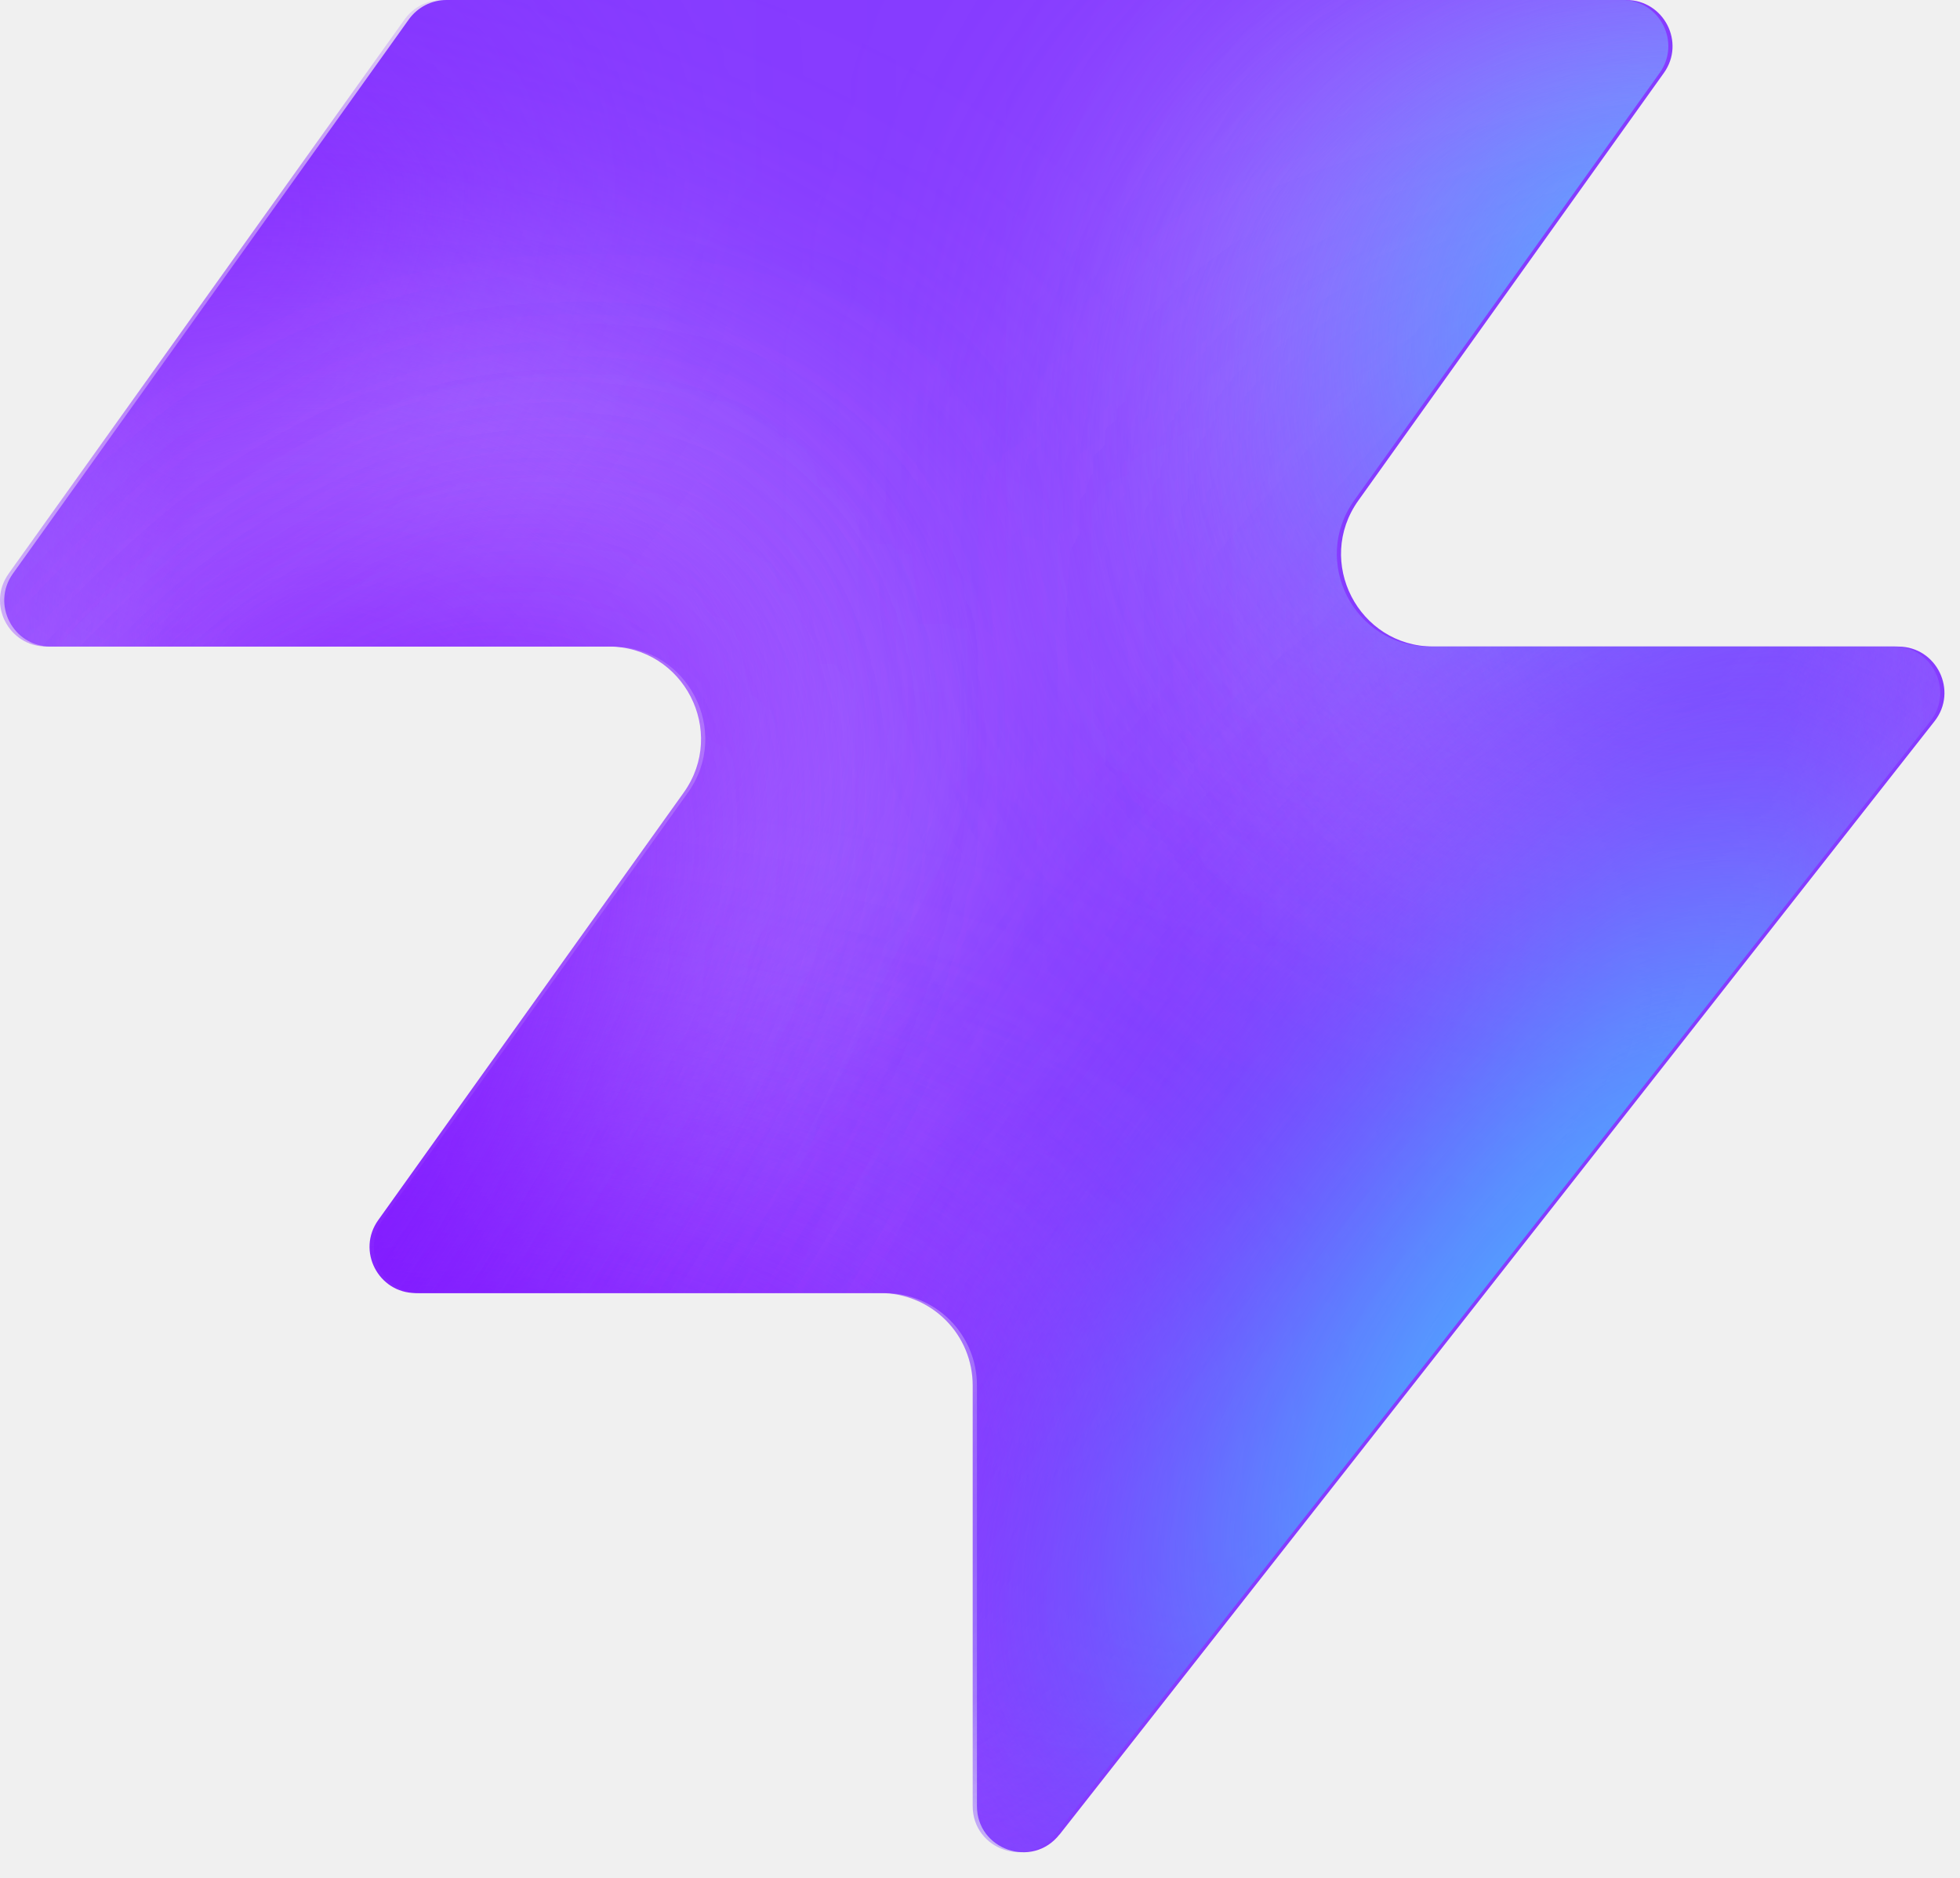
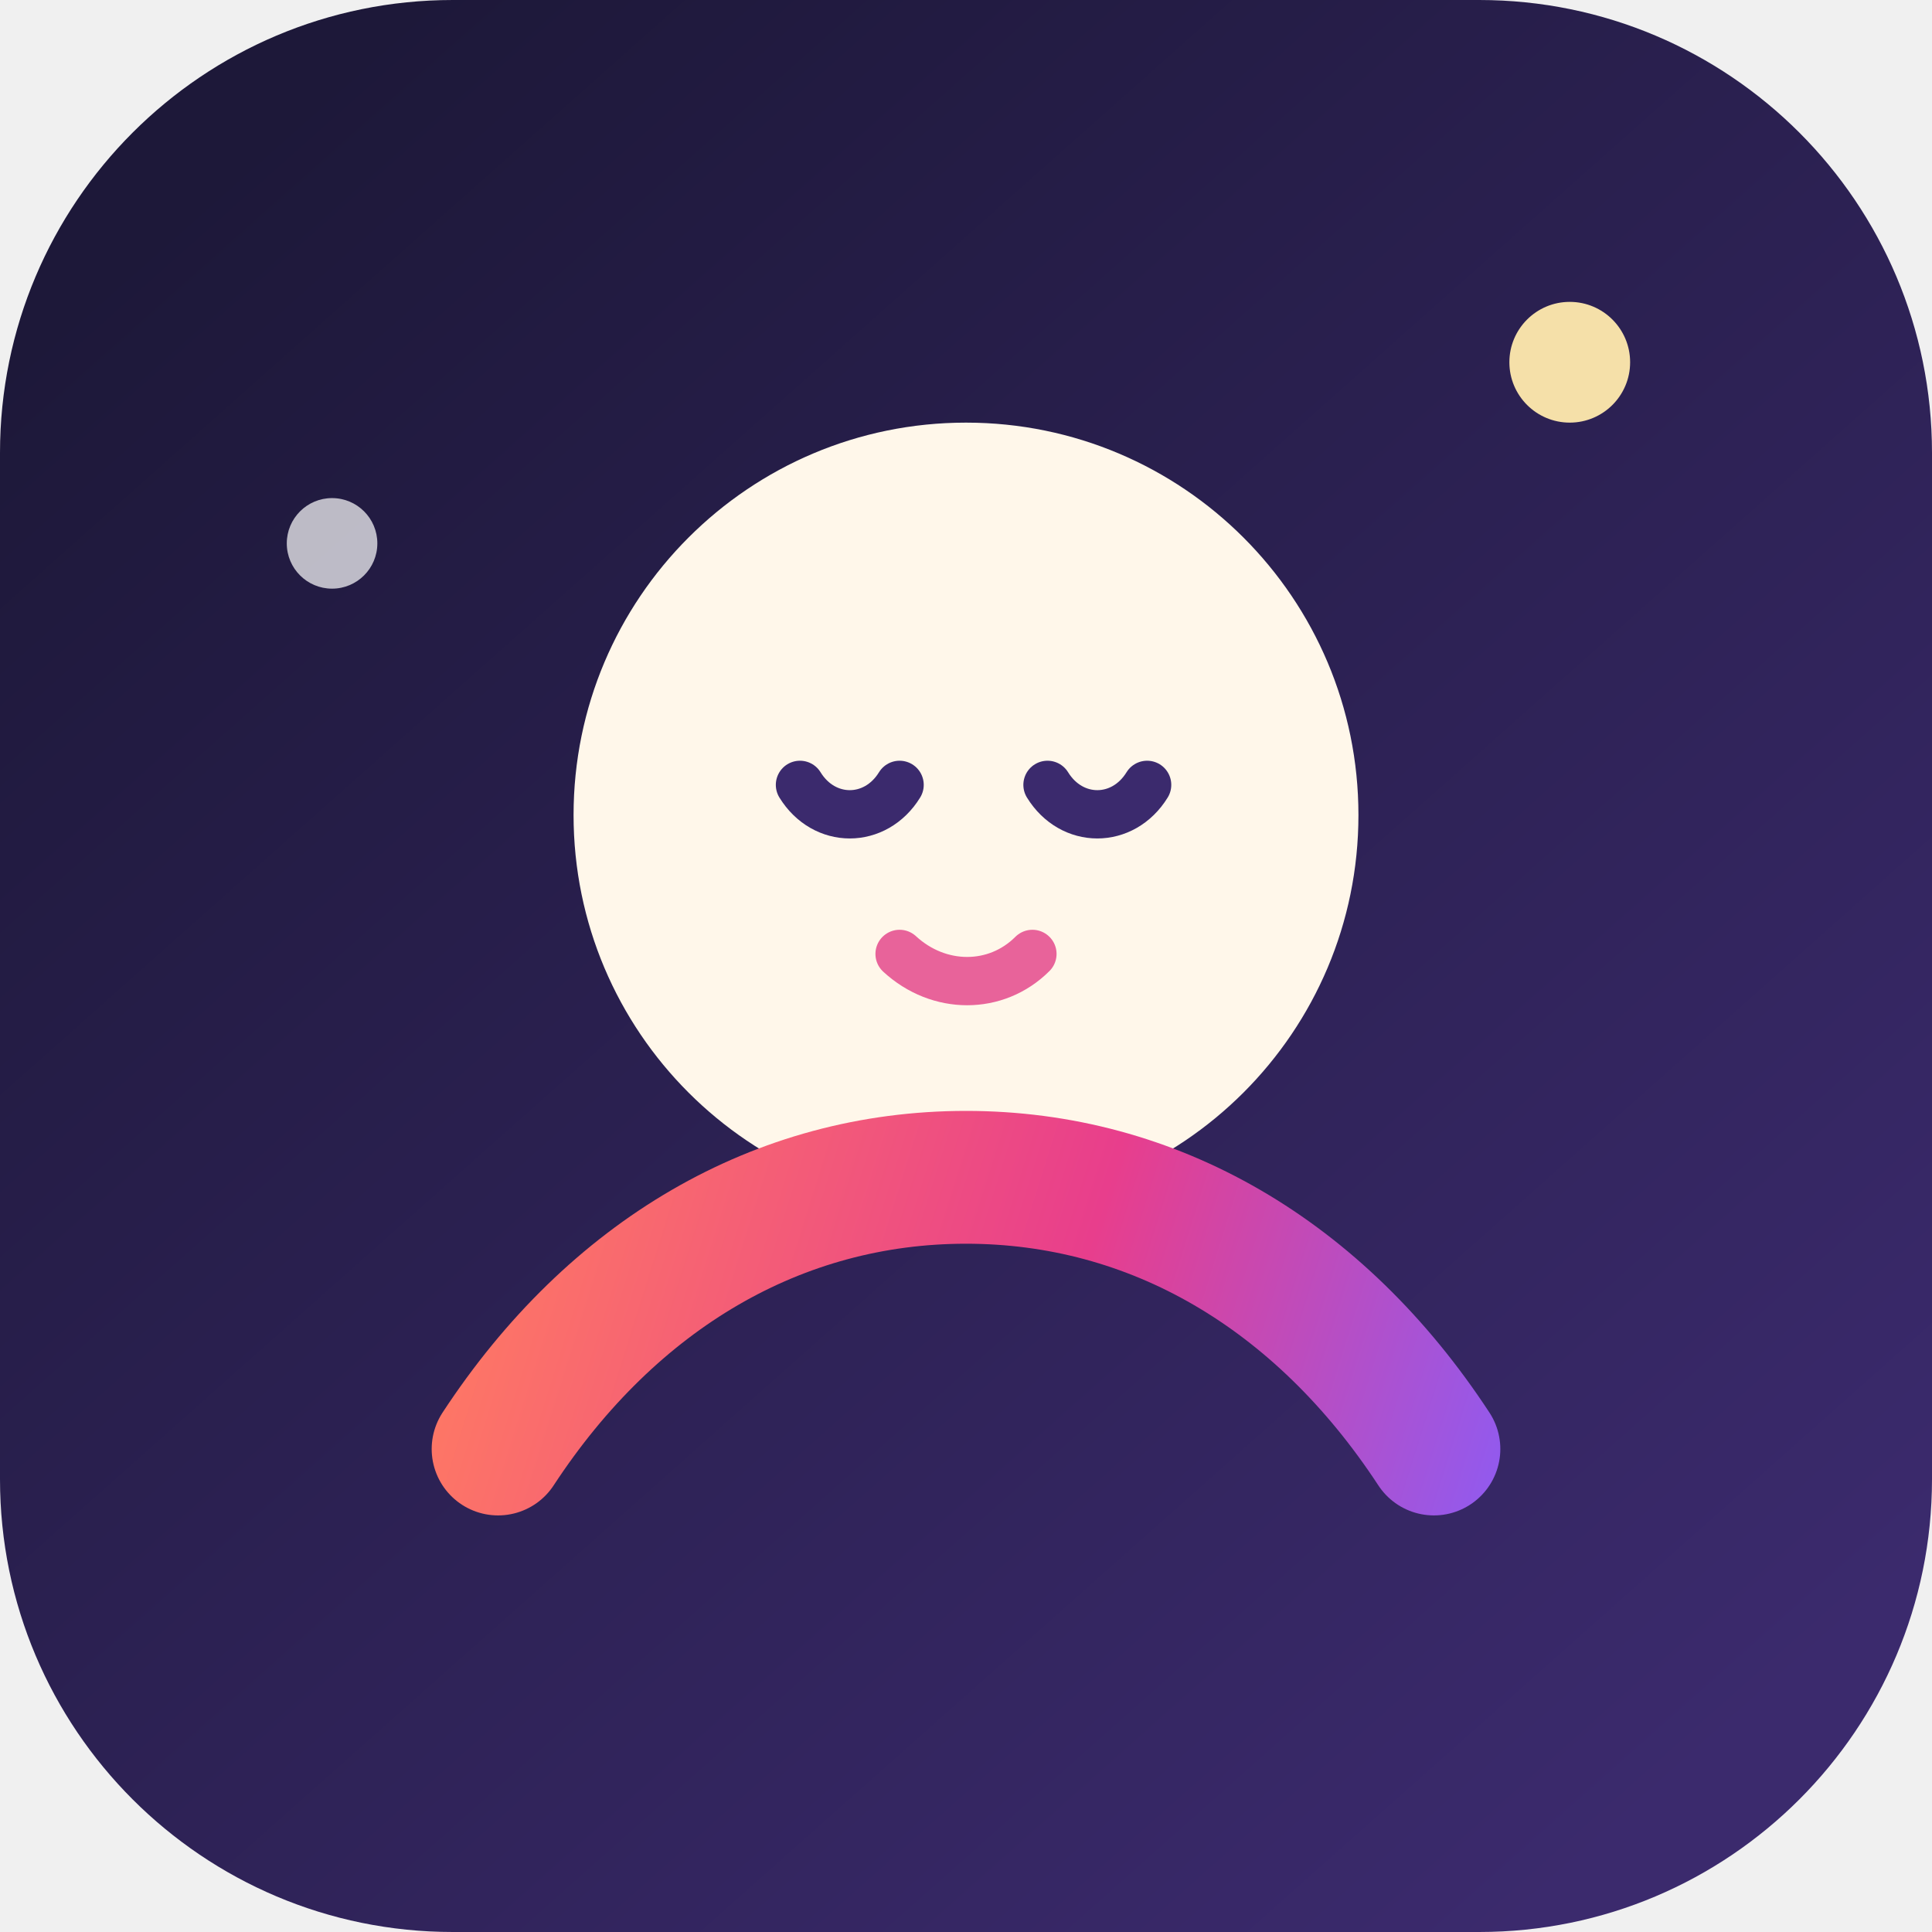
- <svg xmlns="http://www.w3.org/2000/svg" width="48" height="46" fill="none" viewBox="0 0 48 46">
-   <path fill="#863bff" d="M25.946 44.938c-.664.845-2.021.375-2.021-.698V33.937a2.26 2.26 0 0 0-2.262-2.262H10.287c-.92 0-1.456-1.04-.92-1.788l7.48-10.471c1.07-1.497 0-3.578-1.842-3.578H1.237c-.92 0-1.456-1.04-.92-1.788L10.013.474c.214-.297.556-.474.92-.474h28.894c.92 0 1.456 1.04.92 1.788l-7.48 10.471c-1.07 1.498 0 3.579 1.842 3.579h11.377c.943 0 1.473 1.088.89 1.83L25.947 44.94z" style="fill:#863bff;fill:color(display-p3 .525 .23 1);fill-opacity:1" />
-   <mask id="a" width="48" height="46" x="0" y="0" maskUnits="userSpaceOnUse" style="mask-type:alpha">
-     <path fill="#000" d="M25.842 44.938c-.664.844-2.021.375-2.021-.698V33.937a2.26 2.26 0 0 0-2.262-2.262H10.183c-.92 0-1.456-1.04-.92-1.788l7.48-10.471c1.07-1.498 0-3.579-1.842-3.579H1.133c-.92 0-1.456-1.04-.92-1.787L9.91.473c.214-.297.556-.474.92-.474h28.894c.92 0 1.456 1.04.92 1.788l-7.48 10.471c-1.07 1.498 0 3.578 1.842 3.578h11.377c.943 0 1.473 1.088.89 1.832L25.843 44.94z" style="fill:#000;fill-opacity:1" />
-   </mask>
-   <g mask="url(#a)">
-     <g filter="url(#b)">
-       <ellipse cx="5.508" cy="14.704" fill="#ede6ff" rx="5.508" ry="14.704" style="fill:#ede6ff;fill:color(display-p3 .927 .903 1);fill-opacity:1" transform="matrix(.00324 1 1 -.00324 -4.47 31.516)" />
-     </g>
-     <g filter="url(#c)">
-       <ellipse cx="10.399" cy="29.851" fill="#ede6ff" rx="10.399" ry="29.851" style="fill:#ede6ff;fill:color(display-p3 .927 .903 1);fill-opacity:1" transform="matrix(.00324 1 1 -.00324 -39.328 7.883)" />
-     </g>
-     <g filter="url(#d)">
-       <ellipse cx="5.508" cy="30.487" fill="#7e14ff" rx="5.508" ry="30.487" style="fill:#7e14ff;fill:color(display-p3 .492 .077 1);fill-opacity:1" transform="rotate(89.814 -25.913 -14.639)scale(1 -1)" />
-     </g>
-     <g filter="url(#e)">
-       <ellipse cx="5.508" cy="30.599" fill="#7e14ff" rx="5.508" ry="30.599" style="fill:#7e14ff;fill:color(display-p3 .492 .077 1);fill-opacity:1" transform="rotate(89.814 -32.644 -3.334)scale(1 -1)" />
-     </g>
-     <g filter="url(#f)">
-       <ellipse cx="5.508" cy="30.599" fill="#7e14ff" rx="5.508" ry="30.599" style="fill:#7e14ff;fill:color(display-p3 .492 .077 1);fill-opacity:1" transform="matrix(.00324 1 1 -.00324 -34.34 30.47)" />
-     </g>
-     <g filter="url(#g)">
-       <ellipse cx="14.072" cy="22.078" fill="#ede6ff" rx="14.072" ry="22.078" style="fill:#ede6ff;fill:color(display-p3 .927 .903 1);fill-opacity:1" transform="rotate(93.35 24.506 48.493)scale(-1 1)" />
-     </g>
-     <g filter="url(#h)">
-       <ellipse cx="3.47" cy="21.501" fill="#7e14ff" rx="3.47" ry="21.501" style="fill:#7e14ff;fill:color(display-p3 .492 .077 1);fill-opacity:1" transform="rotate(89.009 28.708 47.59)scale(-1 1)" />
-     </g>
-     <g filter="url(#i)">
-       <ellipse cx="3.47" cy="21.501" fill="#7e14ff" rx="3.47" ry="21.501" style="fill:#7e14ff;fill:color(display-p3 .492 .077 1);fill-opacity:1" transform="rotate(89.009 28.708 47.59)scale(-1 1)" />
-     </g>
-     <g filter="url(#j)">
-       <ellipse cx=".387" cy="8.972" fill="#7e14ff" rx="4.407" ry="29.108" style="fill:#7e14ff;fill:color(display-p3 .492 .077 1);fill-opacity:1" transform="rotate(39.51 .387 8.972)" />
-     </g>
-     <g filter="url(#k)">
-       <ellipse cx="47.523" cy="-6.092" fill="#7e14ff" rx="4.407" ry="29.108" style="fill:#7e14ff;fill:color(display-p3 .492 .077 1);fill-opacity:1" transform="rotate(37.892 47.523 -6.092)" />
-     </g>
-     <g filter="url(#l)">
-       <ellipse cx="41.412" cy="6.333" fill="#47bfff" rx="5.971" ry="9.665" style="fill:#47bfff;fill:color(display-p3 .28 .748 1);fill-opacity:1" transform="rotate(37.892 41.412 6.333)" />
-     </g>
-     <g filter="url(#m)">
-       <ellipse cx="-1.879" cy="38.332" fill="#7e14ff" rx="4.407" ry="29.108" style="fill:#7e14ff;fill:color(display-p3 .492 .077 1);fill-opacity:1" transform="rotate(37.892 -1.88 38.332)" />
-     </g>
-     <g filter="url(#n)">
-       <ellipse cx="-1.879" cy="38.332" fill="#7e14ff" rx="4.407" ry="29.108" style="fill:#7e14ff;fill:color(display-p3 .492 .077 1);fill-opacity:1" transform="rotate(37.892 -1.88 38.332)" />
-     </g>
-     <g filter="url(#o)">
-       <ellipse cx="35.651" cy="29.907" fill="#7e14ff" rx="4.407" ry="29.108" style="fill:#7e14ff;fill:color(display-p3 .492 .077 1);fill-opacity:1" transform="rotate(37.892 35.651 29.907)" />
-     </g>
-     <g filter="url(#p)">
-       <ellipse cx="38.418" cy="32.4" fill="#47bfff" rx="5.971" ry="15.297" style="fill:#47bfff;fill:color(display-p3 .28 .748 1);fill-opacity:1" transform="rotate(37.892 38.418 32.4)" />
-     </g>
-   </g>
+ <svg xmlns="http://www.w3.org/2000/svg" viewBox="0 0 64 64" role="img" aria-label="Baby Feeding Tracker">
  <defs>
-     <filter id="b" width="60.045" height="41.654" x="-19.77" y="16.149" color-interpolation-filters="sRGB" filterUnits="userSpaceOnUse">
-       <feFlood flood-opacity="0" result="BackgroundImageFix" />
-       <feBlend in="SourceGraphic" in2="BackgroundImageFix" result="shape" />
-       <feGaussianBlur result="effect1_foregroundBlur_2002_17158" stdDeviation="7.659" />
-     </filter>
-     <filter id="c" width="90.34" height="51.437" x="-54.613" y="-7.533" color-interpolation-filters="sRGB" filterUnits="userSpaceOnUse">
-       <feFlood flood-opacity="0" result="BackgroundImageFix" />
-       <feBlend in="SourceGraphic" in2="BackgroundImageFix" result="shape" />
-       <feGaussianBlur result="effect1_foregroundBlur_2002_17158" stdDeviation="7.659" />
-     </filter>
-     <filter id="d" width="79.355" height="29.4" x="-49.64" y="2.03" color-interpolation-filters="sRGB" filterUnits="userSpaceOnUse">
-       <feFlood flood-opacity="0" result="BackgroundImageFix" />
-       <feBlend in="SourceGraphic" in2="BackgroundImageFix" result="shape" />
-       <feGaussianBlur result="effect1_foregroundBlur_2002_17158" stdDeviation="4.596" />
-     </filter>
-     <filter id="e" width="79.579" height="29.4" x="-45.045" y="20.029" color-interpolation-filters="sRGB" filterUnits="userSpaceOnUse">
-       <feFlood flood-opacity="0" result="BackgroundImageFix" />
-       <feBlend in="SourceGraphic" in2="BackgroundImageFix" result="shape" />
-       <feGaussianBlur result="effect1_foregroundBlur_2002_17158" stdDeviation="4.596" />
-     </filter>
-     <filter id="f" width="79.579" height="29.4" x="-43.513" y="21.178" color-interpolation-filters="sRGB" filterUnits="userSpaceOnUse">
-       <feFlood flood-opacity="0" result="BackgroundImageFix" />
-       <feBlend in="SourceGraphic" in2="BackgroundImageFix" result="shape" />
-       <feGaussianBlur result="effect1_foregroundBlur_2002_17158" stdDeviation="4.596" />
-     </filter>
-     <filter id="g" width="74.749" height="58.852" x="15.756" y="-17.901" color-interpolation-filters="sRGB" filterUnits="userSpaceOnUse">
-       <feFlood flood-opacity="0" result="BackgroundImageFix" />
-       <feBlend in="SourceGraphic" in2="BackgroundImageFix" result="shape" />
-       <feGaussianBlur result="effect1_foregroundBlur_2002_17158" stdDeviation="7.659" />
-     </filter>
-     <filter id="h" width="61.377" height="25.362" x="23.548" y="2.284" color-interpolation-filters="sRGB" filterUnits="userSpaceOnUse">
-       <feFlood flood-opacity="0" result="BackgroundImageFix" />
-       <feBlend in="SourceGraphic" in2="BackgroundImageFix" result="shape" />
-       <feGaussianBlur result="effect1_foregroundBlur_2002_17158" stdDeviation="4.596" />
-     </filter>
-     <filter id="i" width="61.377" height="25.362" x="23.548" y="2.284" color-interpolation-filters="sRGB" filterUnits="userSpaceOnUse">
-       <feFlood flood-opacity="0" result="BackgroundImageFix" />
-       <feBlend in="SourceGraphic" in2="BackgroundImageFix" result="shape" />
-       <feGaussianBlur result="effect1_foregroundBlur_2002_17158" stdDeviation="4.596" />
-     </filter>
-     <filter id="j" width="56.045" height="63.649" x="-27.636" y="-22.853" color-interpolation-filters="sRGB" filterUnits="userSpaceOnUse">
-       <feFlood flood-opacity="0" result="BackgroundImageFix" />
-       <feBlend in="SourceGraphic" in2="BackgroundImageFix" result="shape" />
-       <feGaussianBlur result="effect1_foregroundBlur_2002_17158" stdDeviation="4.596" />
-     </filter>
-     <filter id="k" width="54.814" height="64.646" x="20.116" y="-38.415" color-interpolation-filters="sRGB" filterUnits="userSpaceOnUse">
-       <feFlood flood-opacity="0" result="BackgroundImageFix" />
-       <feBlend in="SourceGraphic" in2="BackgroundImageFix" result="shape" />
-       <feGaussianBlur result="effect1_foregroundBlur_2002_17158" stdDeviation="4.596" />
-     </filter>
-     <filter id="l" width="33.541" height="35.313" x="24.641" y="-11.323" color-interpolation-filters="sRGB" filterUnits="userSpaceOnUse">
-       <feFlood flood-opacity="0" result="BackgroundImageFix" />
-       <feBlend in="SourceGraphic" in2="BackgroundImageFix" result="shape" />
-       <feGaussianBlur result="effect1_foregroundBlur_2002_17158" stdDeviation="4.596" />
-     </filter>
-     <filter id="m" width="54.814" height="64.646" x="-29.286" y="6.009" color-interpolation-filters="sRGB" filterUnits="userSpaceOnUse">
-       <feFlood flood-opacity="0" result="BackgroundImageFix" />
-       <feBlend in="SourceGraphic" in2="BackgroundImageFix" result="shape" />
-       <feGaussianBlur result="effect1_foregroundBlur_2002_17158" stdDeviation="4.596" />
-     </filter>
-     <filter id="n" width="54.814" height="64.646" x="-29.286" y="6.009" color-interpolation-filters="sRGB" filterUnits="userSpaceOnUse">
-       <feFlood flood-opacity="0" result="BackgroundImageFix" />
-       <feBlend in="SourceGraphic" in2="BackgroundImageFix" result="shape" />
-       <feGaussianBlur result="effect1_foregroundBlur_2002_17158" stdDeviation="4.596" />
-     </filter>
-     <filter id="o" width="54.814" height="64.646" x="8.244" y="-2.416" color-interpolation-filters="sRGB" filterUnits="userSpaceOnUse">
-       <feFlood flood-opacity="0" result="BackgroundImageFix" />
-       <feBlend in="SourceGraphic" in2="BackgroundImageFix" result="shape" />
-       <feGaussianBlur result="effect1_foregroundBlur_2002_17158" stdDeviation="4.596" />
-     </filter>
-     <filter id="p" width="39.409" height="43.623" x="18.713" y="10.588" color-interpolation-filters="sRGB" filterUnits="userSpaceOnUse">
-       <feFlood flood-opacity="0" result="BackgroundImageFix" />
-       <feBlend in="SourceGraphic" in2="BackgroundImageFix" result="shape" />
-       <feGaussianBlur result="effect1_foregroundBlur_2002_17158" stdDeviation="4.596" />
-     </filter>
+     <linearGradient id="night" x1="8" y1="5" x2="56" y2="59" gradientUnits="userSpaceOnUse">
+       <stop stop-color="#1d1839" />
+       <stop offset="1" stop-color="#3b2a6d" />
+     </linearGradient>
+     <linearGradient id="sunrise" x1="15" y1="41" x2="50" y2="52" gradientUnits="userSpaceOnUse">
+       <stop stop-color="#ff7a63" />
+       <stop offset="0.55" stop-color="#e83e8c" />
+       <stop offset="1" stop-color="#8b5cf6" />
+     </linearGradient>
  </defs>
+   <rect width="64" height="64" rx="15" fill="url(#night)" />
+   <circle cx="52" cy="12" r="2" fill="#ffe9ad" opacity="0.95" />
+   <circle cx="11" cy="18" r="1.5" fill="#fff" opacity="0.7" />
+   <circle cx="32" cy="27" r="13" fill="#fff7ea" />
+   <path d="M26.5 26c.8 1.3 2.5 1.3 3.3 0" fill="none" stroke="#3b2a6d" stroke-width="1.6" stroke-linecap="round" />
+   <path d="M34.7 26c.8 1.3 2.5 1.3 3.3 0" fill="none" stroke="#3b2a6d" stroke-width="1.6" stroke-linecap="round" />
+   <path d="M29.8 31.6c1.3 1.2 3.2 1.2 4.4 0" fill="none" stroke="#e8639a" stroke-width="1.6" stroke-linecap="round" />
+   <path d="M16.5 48c3.8-5.8 9.3-9 15.5-9s11.7 3.2 15.5 9" fill="none" stroke="url(#sunrise)" stroke-width="4.4" stroke-linecap="round" />
</svg>
